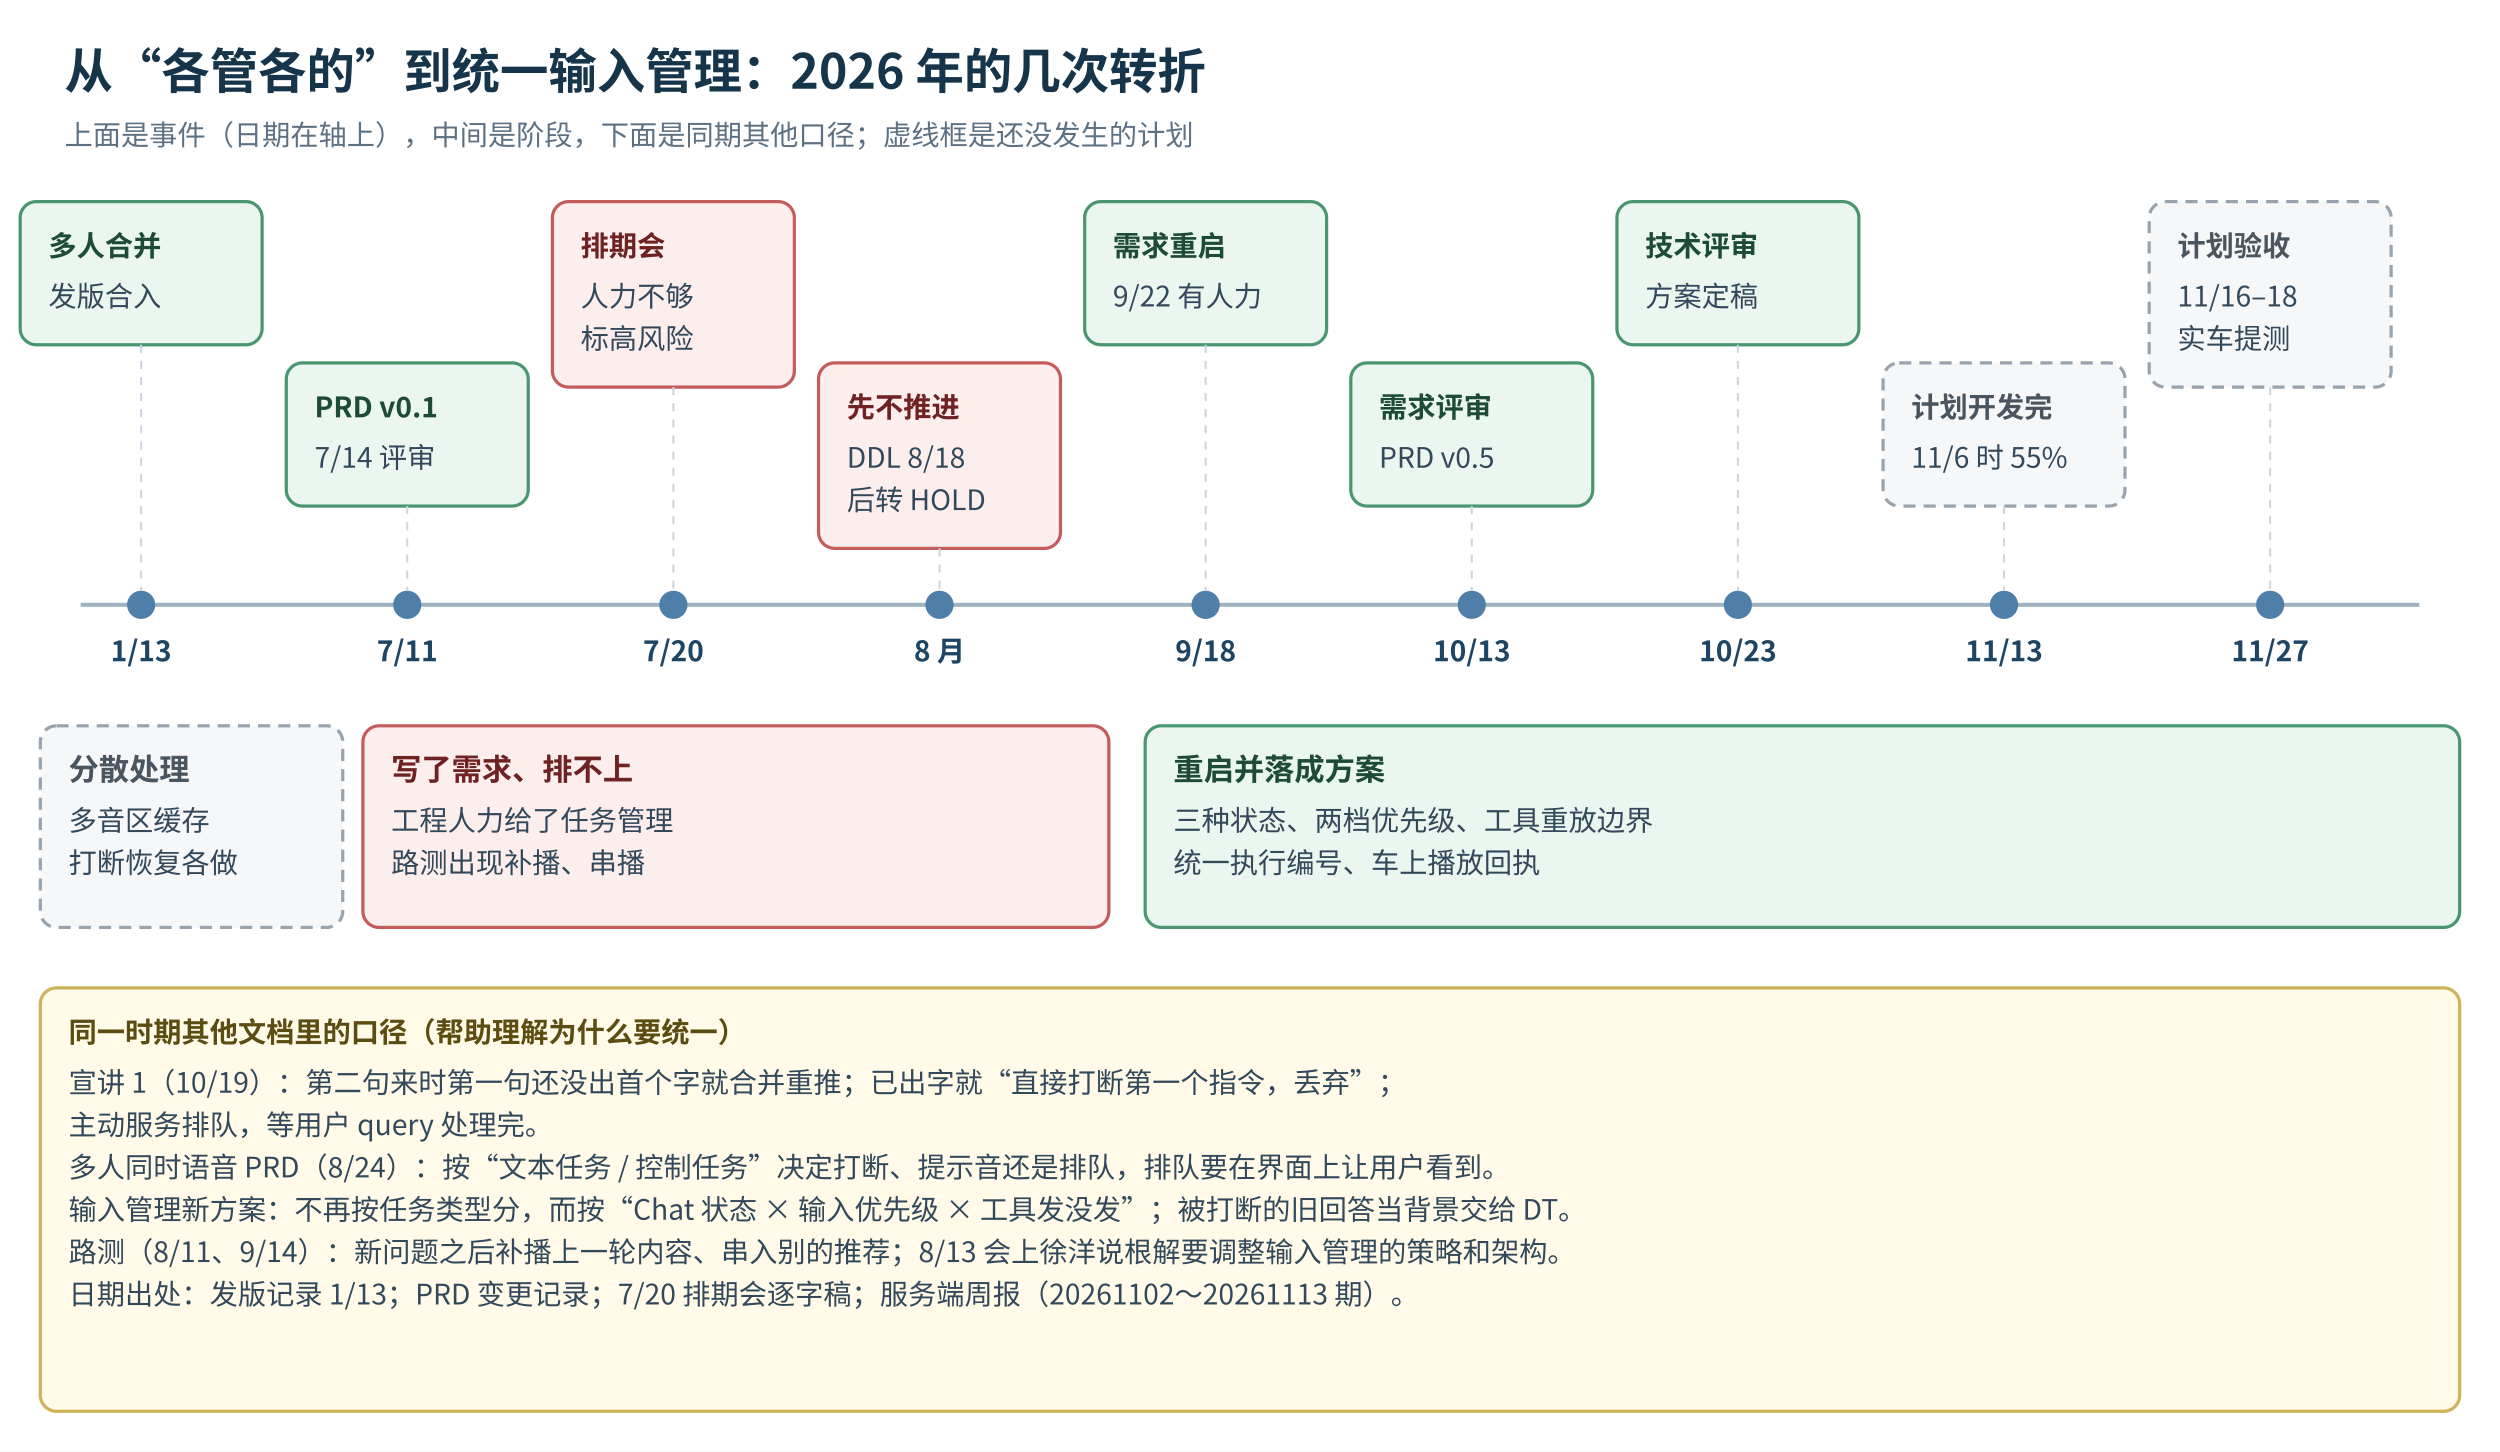
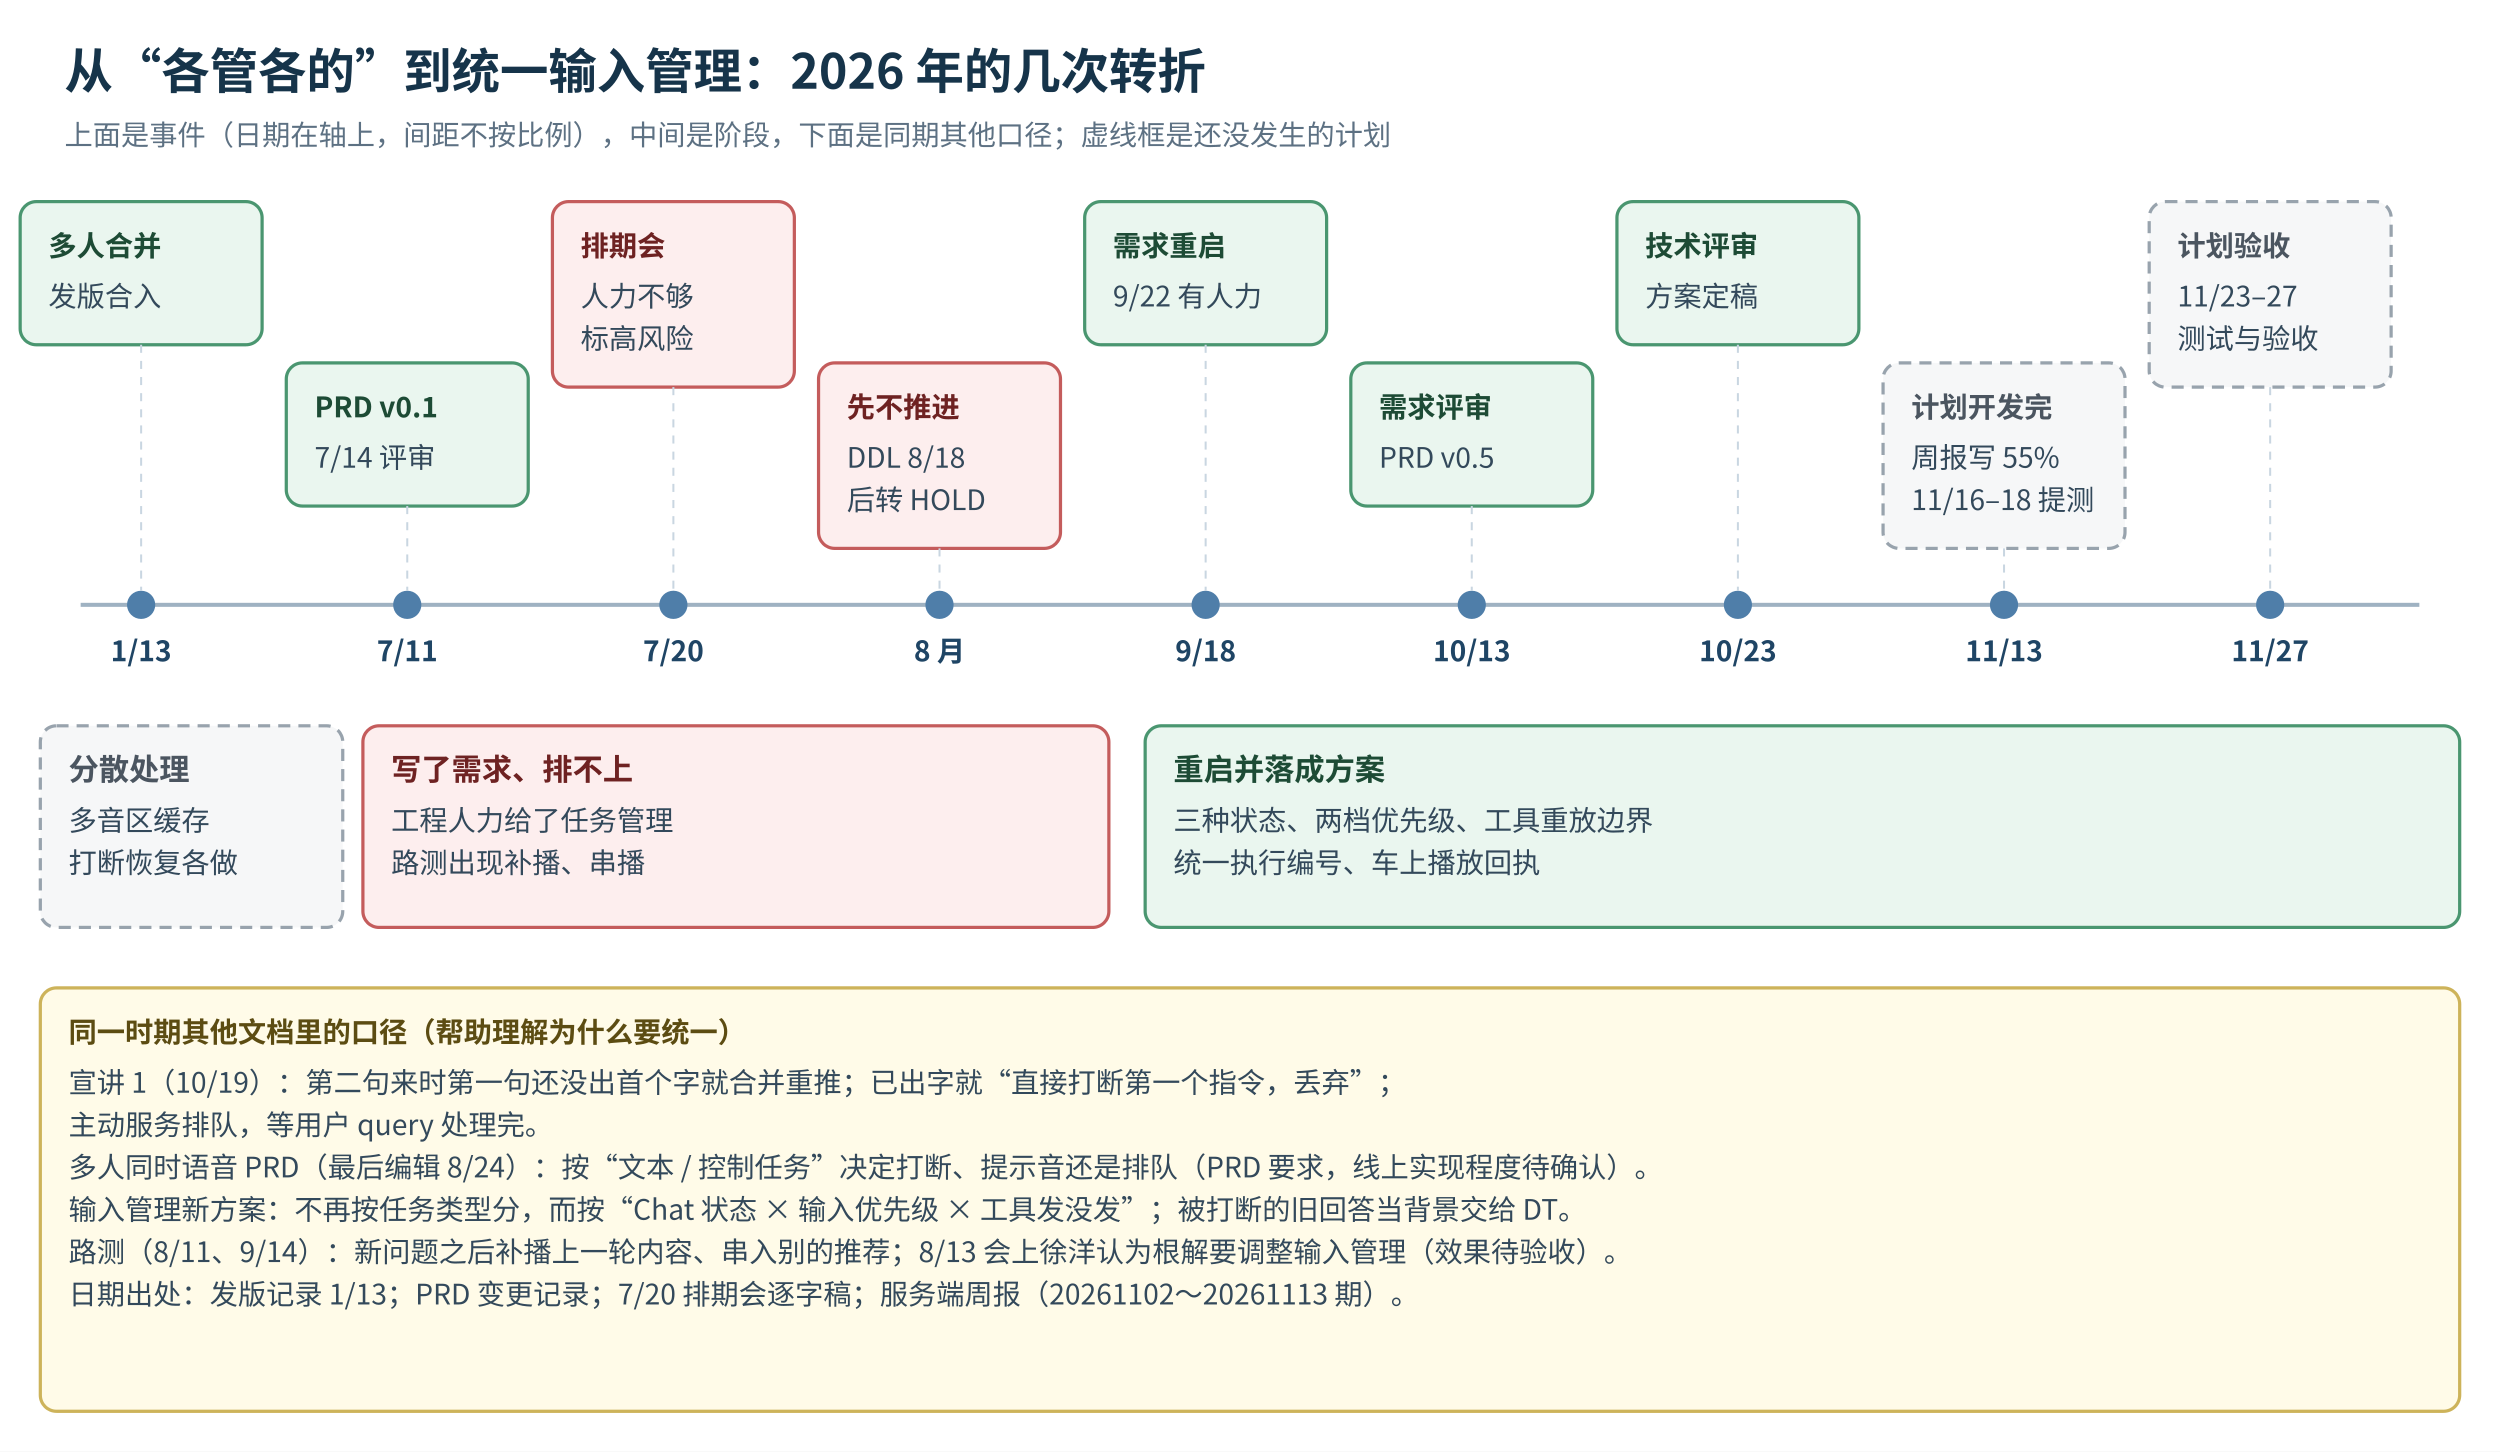
<svg xmlns="http://www.w3.org/2000/svg" width="1240" height="720" viewBox="0 0 1240 720" role="img" aria-label="从“各管各的”到统一输入管理：2026 年的几次转折">
  <defs>
    <marker id="arr" viewBox="0 0 10 10" refX="9" refY="5" markerWidth="8" markerHeight="8" orient="auto-start-reverse">
      <path d="M1 1L9 5L1 9" fill="none" stroke="#476c8d" stroke-width="1.8" />
    </marker>
  </defs>
  <g font-family="PingFang SC,Microsoft YaHei,Noto Sans CJK SC,Arial,sans-serif">
    <rect width="1240" height="720" fill="#ffffff" />
    <text x="32" y="44" font-size="24" fill="#16344a" font-weight="650" text-anchor="start">从“各管各的”到统一输入管理：2026 年的几次转折</text>
-     <text x="32" y="72" font-size="14" fill="#5d7183" font-weight="400" text-anchor="start">上面是事件（日期在轴上），中间是阶段，下面是同期其他口径；虚线框是还没发生的计划</text>
+     <text x="32" y="72" font-size="14" fill="#5d7183" font-weight="400" text-anchor="start">上面是事件（日期在轴上，间距不按比例），中间是阶段，下面是同期其他口径；虚线框是还没发生的计划</text>
    <line x1="40" y1="300" x2="1200" y2="300" stroke="#9fb2c2" stroke-width="2" />
    <circle cx="70" cy="300" r="7" fill="#4f7ea9" />
    <text x="70" y="328" font-size="14" fill="#1f4565" font-weight="650" text-anchor="middle">1/13</text>
    <rect x="10" y="100" width="120" height="71" rx="8" fill="#eaf6ef" stroke="#4a9670" stroke-width="1.6" />
    <text x="24" y="127" font-size="14" fill="#1d4b35" font-weight="650" text-anchor="start">多人合并</text>
    <text x="24" y="152" font-size="14" fill="#33495b" font-weight="400" text-anchor="start">发版合入</text>
    <line x1="70" y1="171" x2="70" y2="293" stroke="#c9d6e1" stroke-width="1" stroke-dasharray="4 4" />
    <circle cx="202" cy="300" r="7" fill="#4f7ea9" />
    <text x="202" y="328" font-size="14" fill="#1f4565" font-weight="650" text-anchor="middle">7/11</text>
    <rect x="142" y="180" width="120" height="71" rx="8" fill="#eaf6ef" stroke="#4a9670" stroke-width="1.6" />
    <text x="156" y="207" font-size="14" fill="#1d4b35" font-weight="650" text-anchor="start">PRD v0.1</text>
    <text x="156" y="232" font-size="14" fill="#33495b" font-weight="400" text-anchor="start">7/14 评审</text>
    <line x1="202" y1="251" x2="202" y2="293" stroke="#c9d6e1" stroke-width="1" stroke-dasharray="4 4" />
    <circle cx="334" cy="300" r="7" fill="#4f7ea9" />
    <text x="334" y="328" font-size="14" fill="#1f4565" font-weight="650" text-anchor="middle">7/20</text>
    <rect x="274" y="100" width="120" height="92" rx="8" fill="#fdeeee" stroke="#c45c5c" stroke-width="1.6" />
    <text x="288" y="127" font-size="14" fill="#6e2222" font-weight="650" text-anchor="start">排期会</text>
    <text x="288" y="152" font-size="14" fill="#33495b" font-weight="400" text-anchor="start">人力不够</text>
    <text x="288" y="173" font-size="14" fill="#33495b" font-weight="400" text-anchor="start">标高风险</text>
    <line x1="334" y1="192" x2="334" y2="293" stroke="#c9d6e1" stroke-width="1" stroke-dasharray="4 4" />
    <circle cx="466" cy="300" r="7" fill="#4f7ea9" />
    <text x="466" y="328" font-size="14" fill="#1f4565" font-weight="650" text-anchor="middle">8 月</text>
    <rect x="406" y="180" width="120" height="92" rx="8" fill="#fdeeee" stroke="#c45c5c" stroke-width="1.6" />
    <text x="420" y="207" font-size="14" fill="#6e2222" font-weight="650" text-anchor="start">先不推进</text>
    <text x="420" y="232" font-size="14" fill="#33495b" font-weight="400" text-anchor="start">DDL 8/18</text>
    <text x="420" y="253" font-size="14" fill="#33495b" font-weight="400" text-anchor="start">后转 HOLD</text>
    <line x1="466" y1="272" x2="466" y2="293" stroke="#c9d6e1" stroke-width="1" stroke-dasharray="4 4" />
    <circle cx="598" cy="300" r="7" fill="#4f7ea9" />
    <text x="598" y="328" font-size="14" fill="#1f4565" font-weight="650" text-anchor="middle">9/18</text>
    <rect x="538" y="100" width="120" height="71" rx="8" fill="#eaf6ef" stroke="#4a9670" stroke-width="1.6" />
    <text x="552" y="127" font-size="14" fill="#1d4b35" font-weight="650" text-anchor="start">需求重启</text>
    <text x="552" y="152" font-size="14" fill="#33495b" font-weight="400" text-anchor="start">9/22 有人力</text>
    <line x1="598" y1="171" x2="598" y2="293" stroke="#c9d6e1" stroke-width="1" stroke-dasharray="4 4" />
    <circle cx="730" cy="300" r="7" fill="#4f7ea9" />
    <text x="730" y="328" font-size="14" fill="#1f4565" font-weight="650" text-anchor="middle">10/13</text>
    <rect x="670" y="180" width="120" height="71" rx="8" fill="#eaf6ef" stroke="#4a9670" stroke-width="1.6" />
    <text x="684" y="207" font-size="14" fill="#1d4b35" font-weight="650" text-anchor="start">需求评审</text>
    <text x="684" y="232" font-size="14" fill="#33495b" font-weight="400" text-anchor="start">PRD v0.5</text>
    <line x1="730" y1="251" x2="730" y2="293" stroke="#c9d6e1" stroke-width="1" stroke-dasharray="4 4" />
    <circle cx="862" cy="300" r="7" fill="#4f7ea9" />
    <text x="862" y="328" font-size="14" fill="#1f4565" font-weight="650" text-anchor="middle">10/23</text>
    <rect x="802" y="100" width="120" height="71" rx="8" fill="#eaf6ef" stroke="#4a9670" stroke-width="1.6" />
    <text x="816" y="127" font-size="14" fill="#1d4b35" font-weight="650" text-anchor="start">技术评审</text>
    <text x="816" y="152" font-size="14" fill="#33495b" font-weight="400" text-anchor="start">方案定稿</text>
    <line x1="862" y1="171" x2="862" y2="293" stroke="#c9d6e1" stroke-width="1" stroke-dasharray="4 4" />
    <circle cx="994" cy="300" r="7" fill="#4f7ea9" />
    <text x="994" y="328" font-size="14" fill="#1f4565" font-weight="650" text-anchor="middle">11/13</text>
-     <rect x="934" y="180" width="120" height="71" rx="8" fill="#f6f7f8" stroke="#98a3ad" stroke-width="1.6" stroke-dasharray="6 4" />
+     <rect x="934" y="180" width="120" height="92" rx="8" fill="#f6f7f8" stroke="#98a3ad" stroke-width="1.6" stroke-dasharray="6 4" />
    <text x="948" y="207" font-size="14" fill="#4b5560" font-weight="650" text-anchor="start">计划开发完</text>
-     <text x="948" y="232" font-size="14" fill="#33495b" font-weight="400" text-anchor="start">11/6 时 55%</text>
-     <line x1="994" y1="251" x2="994" y2="293" stroke="#c9d6e1" stroke-width="1" stroke-dasharray="4 4" />
+     <text x="948" y="232" font-size="14" fill="#33495b" font-weight="400" text-anchor="start">周报写 55%</text>
+     <text x="948" y="253" font-size="14" fill="#33495b" font-weight="400" text-anchor="start">11/16–18 提测</text>
+     <line x1="994" y1="272" x2="994" y2="293" stroke="#c9d6e1" stroke-width="1" stroke-dasharray="4 4" />
    <circle cx="1126" cy="300" r="7" fill="#4f7ea9" />
    <text x="1126" y="328" font-size="14" fill="#1f4565" font-weight="650" text-anchor="middle">11/27</text>
    <rect x="1066" y="100" width="120" height="92" rx="8" fill="#f6f7f8" stroke="#98a3ad" stroke-width="1.6" stroke-dasharray="6 4" />
    <text x="1080" y="127" font-size="14" fill="#4b5560" font-weight="650" text-anchor="start">计划验收</text>
-     <text x="1080" y="152" font-size="14" fill="#33495b" font-weight="400" text-anchor="start">11/16–18</text>
-     <text x="1080" y="173" font-size="14" fill="#33495b" font-weight="400" text-anchor="start">实车提测</text>
+     <text x="1080" y="152" font-size="14" fill="#33495b" font-weight="400" text-anchor="start">11/23–27</text>
+     <text x="1080" y="173" font-size="14" fill="#33495b" font-weight="400" text-anchor="start">测试与验收</text>
    <line x1="1126" y1="192" x2="1126" y2="293" stroke="#c9d6e1" stroke-width="1" stroke-dasharray="4 4" />
    <rect x="20" y="360" width="150" height="100" rx="8" fill="#f6f7f8" stroke="#98a3ad" stroke-width="1.6" stroke-dasharray="6 4" />
    <text x="34" y="387" font-size="15" fill="#4b5560" font-weight="650" text-anchor="start">分散处理</text>
    <text x="34" y="412" font-size="14" fill="#33495b" font-weight="400" text-anchor="start">多音区缓存</text>
    <text x="34" y="433" font-size="14" fill="#33495b" font-weight="400" text-anchor="start">打断恢复各做</text>
    <rect x="180" y="360" width="370" height="100" rx="8" fill="#fdeeee" stroke="#c45c5c" stroke-width="1.6" />
    <text x="194" y="387" font-size="15" fill="#6e2222" font-weight="650" text-anchor="start">写了需求、排不上</text>
    <text x="194" y="412" font-size="14" fill="#33495b" font-weight="400" text-anchor="start">工程人力给了任务管理</text>
    <text x="194" y="433" font-size="14" fill="#33495b" font-weight="400" text-anchor="start">路测出现补播、串播</text>
    <rect x="568" y="360" width="652" height="100" rx="8" fill="#eaf6ef" stroke="#4a9670" stroke-width="1.6" />
    <text x="582" y="387" font-size="15" fill="#1d4b35" font-weight="650" text-anchor="start">重启并落成方案</text>
    <text x="582" y="412" font-size="14" fill="#33495b" font-weight="400" text-anchor="start">三种状态、两档优先级、工具重放边界</text>
    <text x="582" y="433" font-size="14" fill="#33495b" font-weight="400" text-anchor="start">统一执行编号、车上播放回执</text>
    <rect x="20" y="490" width="1200" height="210" rx="8" fill="#fffbe8" stroke="#cdb35a" stroke-width="1.6" />
    <text x="34" y="517" font-size="14" fill="#5c4c12" font-weight="650" text-anchor="start">同一时期其他文档里的口径（帮助理解为什么要统一）</text>
    <text x="34" y="542" font-size="14" fill="#33495b" font-weight="400" text-anchor="start">宣讲 1（10/19）：第二句来时第一句还没出首个字就合并重推；已出字就“直接打断第一个指令，丢弃”；</text>
    <text x="34" y="563" font-size="14" fill="#33495b" font-weight="400" text-anchor="start">　　　　　　　　主动服务排队，等用户 query 处理完。</text>
-     <text x="34" y="584" font-size="14" fill="#33495b" font-weight="400" text-anchor="start">多人同时语音 PRD（8/24）：按“文本任务 / 控制任务”决定打断、提示音还是排队，排队要在界面上让用户看到。</text>
+     <text x="34" y="584" font-size="14" fill="#33495b" font-weight="400" text-anchor="start">多人同时语音 PRD（最后编辑 8/24）：按“文本 / 控制任务”决定打断、提示音还是排队（PRD 要求，线上实现程度待确认）。</text>
    <text x="34" y="605" font-size="14" fill="#33495b" font-weight="400" text-anchor="start">输入管理新方案：不再按任务类型分，而按“Chat 状态 × 输入优先级 × 工具发没发”；被打断的旧回答当背景交给 DT。</text>
-     <text x="34" y="626" font-size="14" fill="#33495b" font-weight="400" text-anchor="start">路测（8/11、9/14）：新问题之后补播上一轮内容、串入别的推荐；8/13 会上徐洋说根解要调整输入管理的策略和架构。</text>
+     <text x="34" y="626" font-size="14" fill="#33495b" font-weight="400" text-anchor="start">路测（8/11、9/14）：新问题之后补播上一轮内容、串入别的推荐；8/13 会上徐洋认为根解要调整输入管理（效果待验收）。</text>
    <text x="34" y="647" font-size="14" fill="#33495b" font-weight="400" text-anchor="start">日期出处：发版记录 1/13；PRD 变更记录；7/20 排期会逐字稿；服务端周报（20261102～20261113 期）。</text>
  </g>
</svg>
